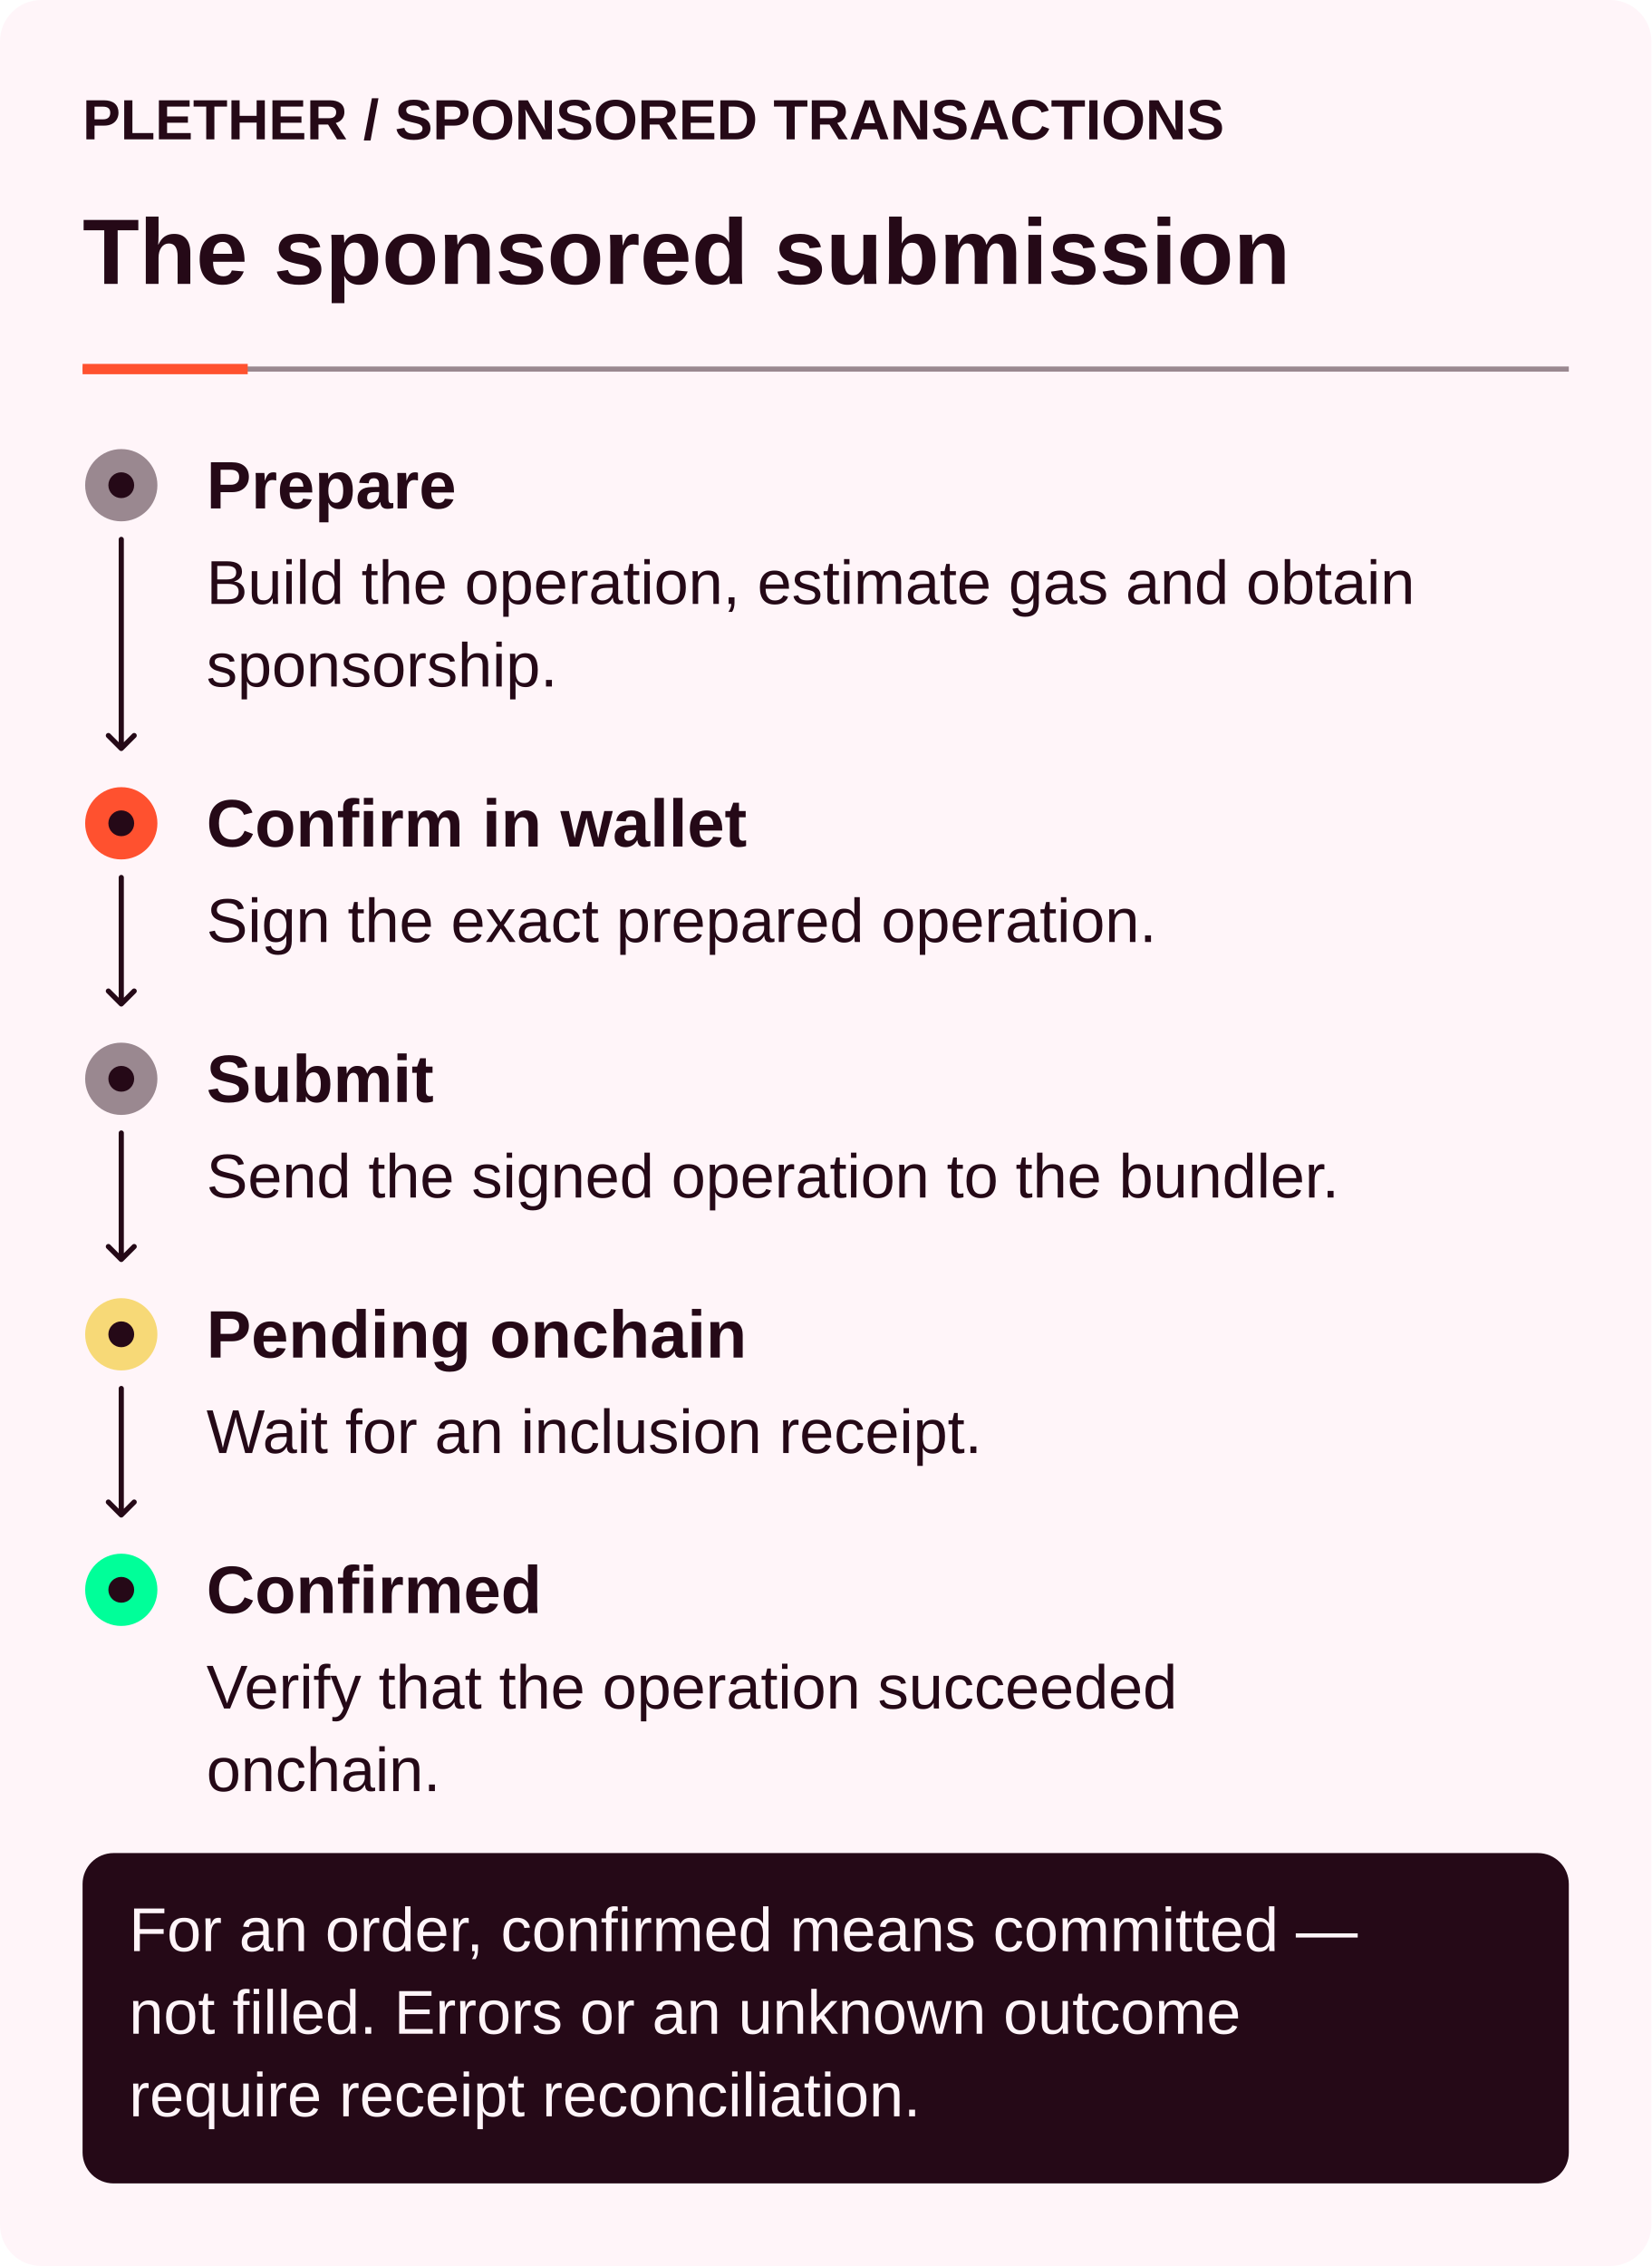
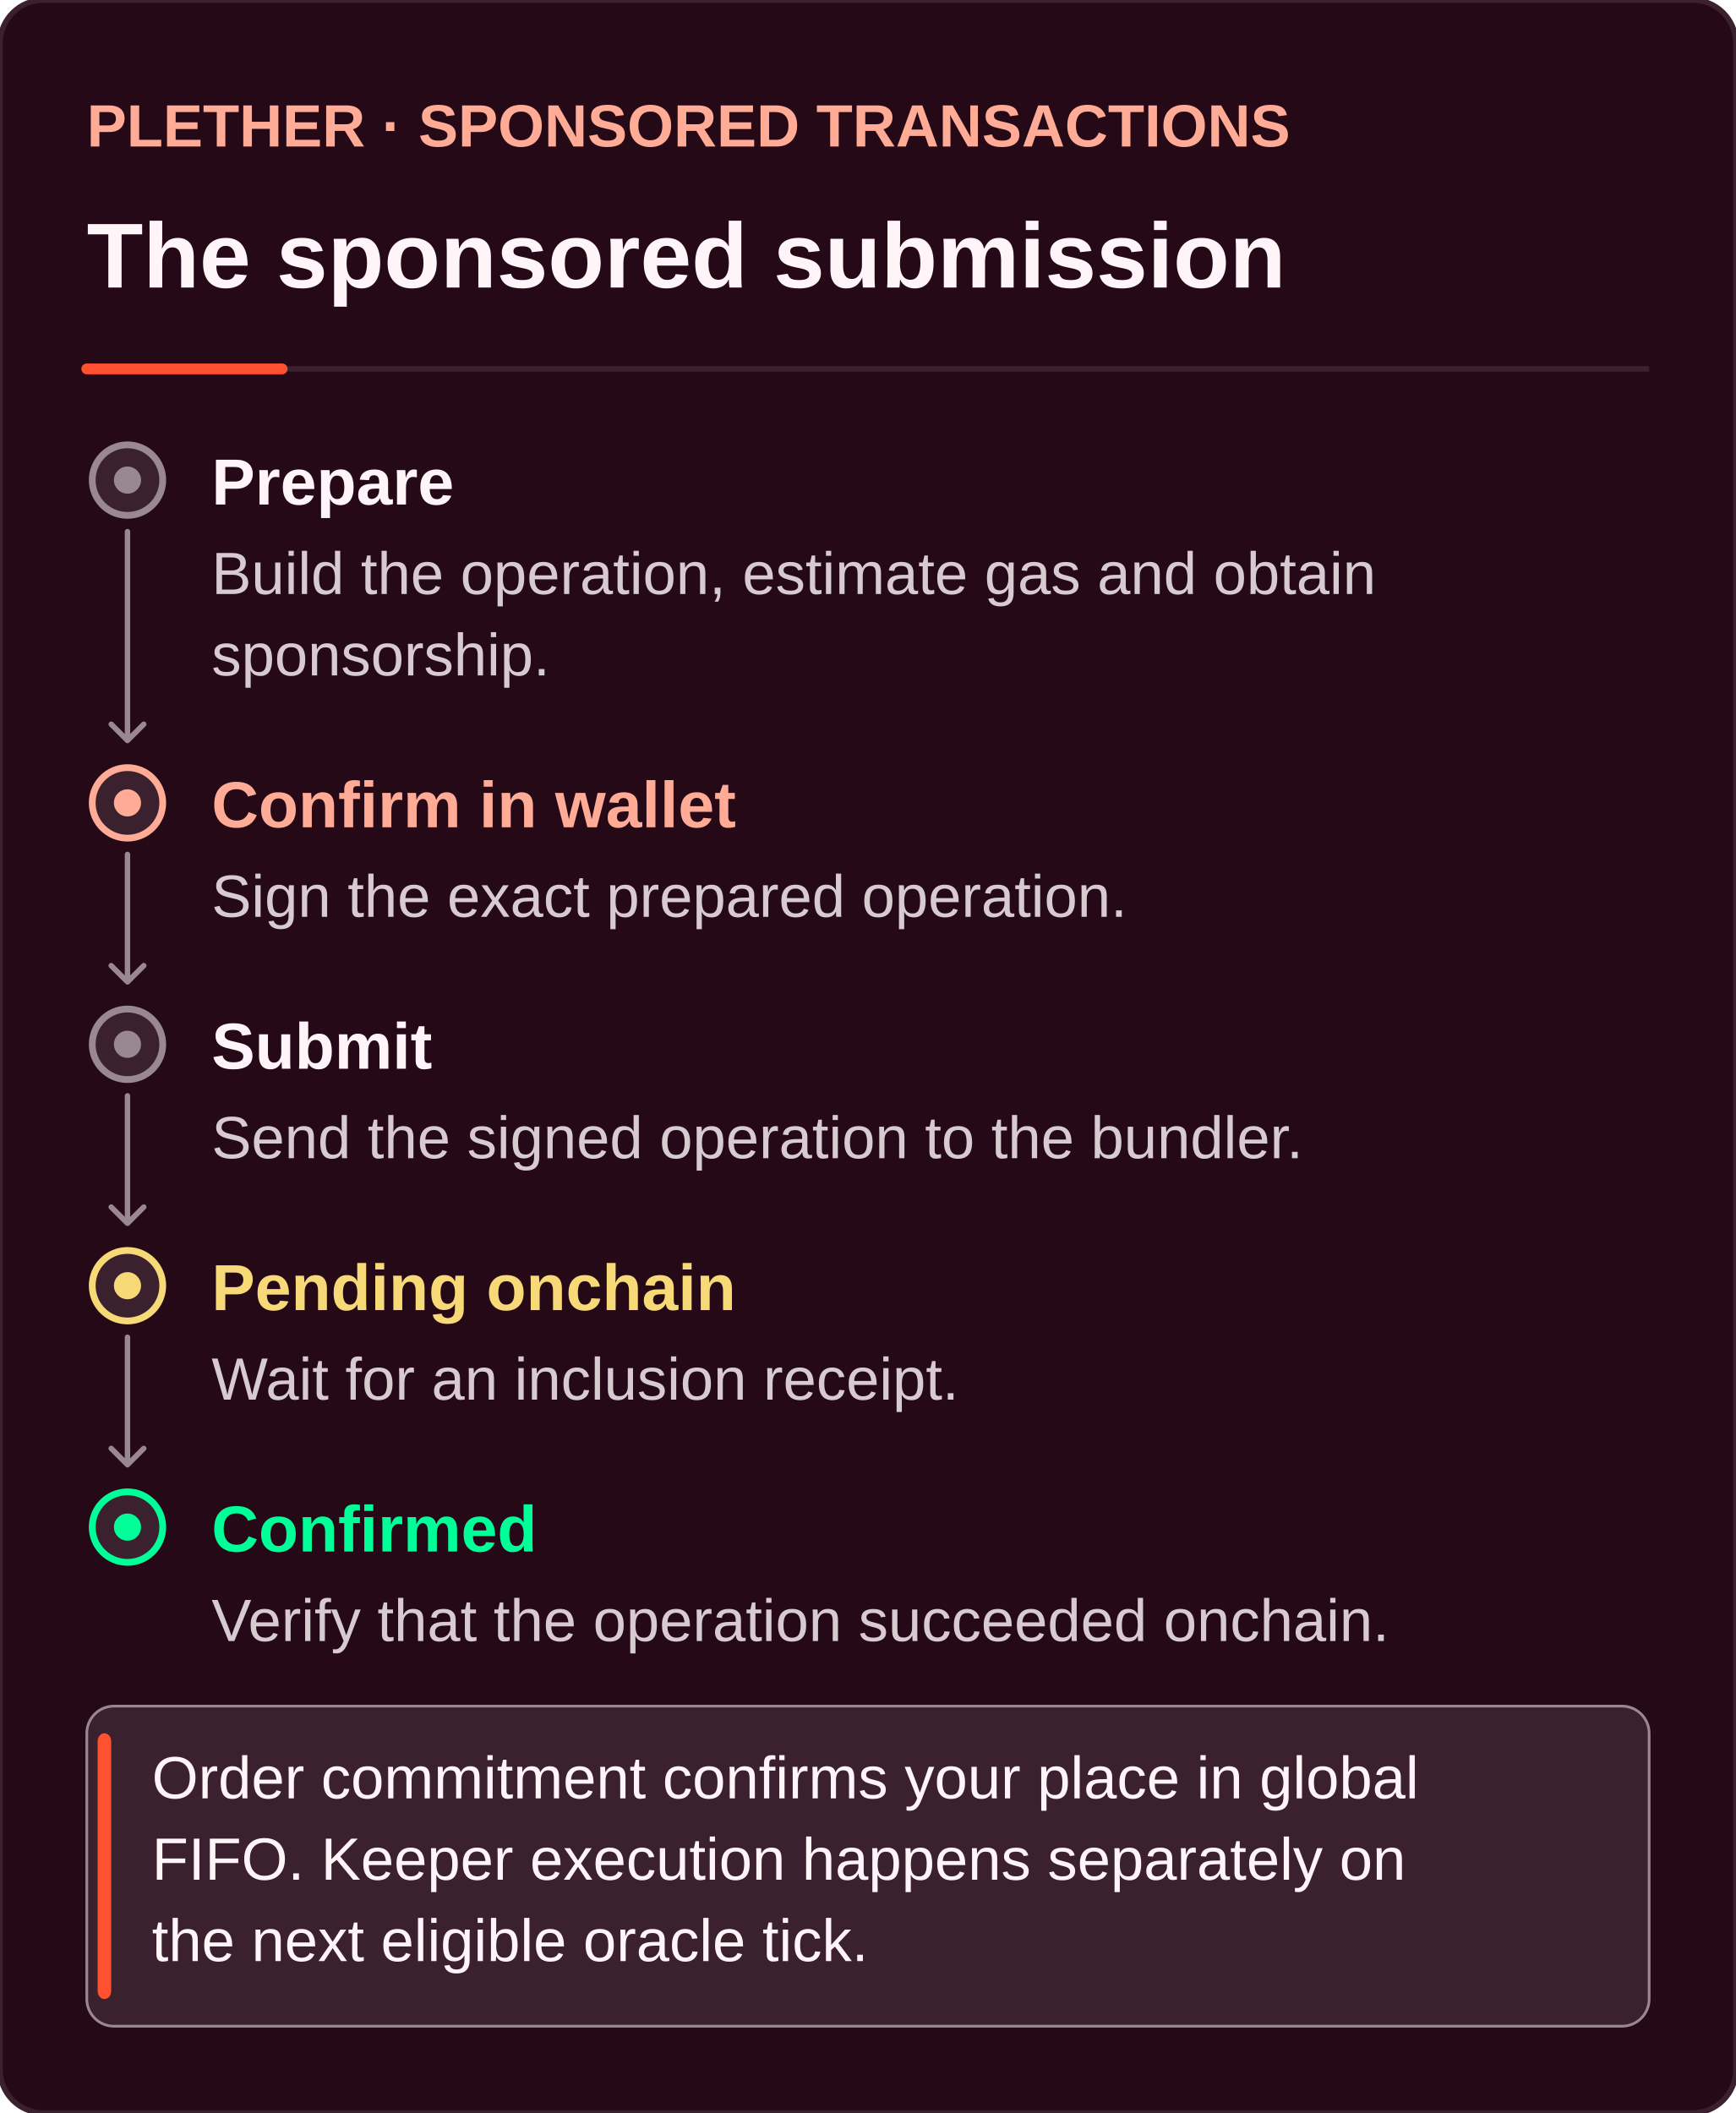
- <svg xmlns="http://www.w3.org/2000/svg" width="640" height="878" viewBox="0 0 640 878" role="img" aria-labelledby="order-sponsored-submission-lifecycle-title order-sponsored-submission-lifecycle-desc" focusable="false">
-   <style>text{font-family:Arial,Helvetica,sans-serif}</style>
-   <rect width="640" height="878" rx="16" fill="#FFF5F9" />
-   <text x="32" y="54" font-size="22" font-weight="700" fill="#250917" data-max-width="576">PLETHER / SPONSORED TRANSACTIONS</text>
-   <text x="32" y="110" font-size="36" font-weight="700" fill="#250917" data-max-width="576">The sponsored submission</text>
-   <path d="M32 143 L608 143" stroke="#9A8890" stroke-width="2" fill="none" />
-   <path d="M32 143 h64" stroke="#FF512F" stroke-width="4" fill="none" />
-   <circle cx="47" cy="188" r="14" fill="#9A8890" />
-   <circle cx="47" cy="188" r="5" fill="#250917" />
-   <text x="80" y="197" font-size="26" font-weight="700" fill="#250917" data-max-width="528">Prepare</text>
-   <text x="80" y="234" font-size="24" font-weight="400" fill="#250917" data-max-width="528">Build the operation, estimate gas and obtain</text>
-   <text x="80" y="266" font-size="24" font-weight="400" fill="#250917" data-max-width="528">sponsorship.</text>
-   <path d="M47 209 V290 m-5 -5 5 5 5 -5" stroke="#250917" stroke-width="2" stroke-linecap="round" stroke-linejoin="round" fill="none" />
-   <circle cx="47" cy="319" r="14" fill="#FF512F" />
-   <circle cx="47" cy="319" r="5" fill="#250917" />
-   <text x="80" y="328" font-size="26" font-weight="700" fill="#250917" data-max-width="528">Confirm in wallet</text>
-   <text x="80" y="365" font-size="24" font-weight="400" fill="#250917" data-max-width="528">Sign the exact prepared operation.</text>
-   <path d="M47 340 V389 m-5 -5 5 5 5 -5" stroke="#250917" stroke-width="2" stroke-linecap="round" stroke-linejoin="round" fill="none" />
-   <circle cx="47" cy="418" r="14" fill="#9A8890" />
-   <circle cx="47" cy="418" r="5" fill="#250917" />
-   <text x="80" y="427" font-size="26" font-weight="700" fill="#250917" data-max-width="528">Submit</text>
-   <text x="80" y="464" font-size="24" font-weight="400" fill="#250917" data-max-width="528">Send the signed operation to the bundler.</text>
-   <path d="M47 439 V488 m-5 -5 5 5 5 -5" stroke="#250917" stroke-width="2" stroke-linecap="round" stroke-linejoin="round" fill="none" />
-   <circle cx="47" cy="517" r="14" fill="#F7D977" />
-   <circle cx="47" cy="517" r="5" fill="#250917" />
-   <text x="80" y="526" font-size="26" font-weight="700" fill="#250917" data-max-width="528">Pending onchain</text>
-   <text x="80" y="563" font-size="24" font-weight="400" fill="#250917" data-max-width="528">Wait for an inclusion receipt.</text>
-   <path d="M47 538 V587 m-5 -5 5 5 5 -5" stroke="#250917" stroke-width="2" stroke-linecap="round" stroke-linejoin="round" fill="none" />
-   <circle cx="47" cy="616" r="14" fill="#00FF99" />
-   <circle cx="47" cy="616" r="5" fill="#250917" />
-   <text x="80" y="625" font-size="26" font-weight="700" fill="#250917" data-max-width="528">Confirmed</text>
-   <text x="80" y="662" font-size="24" font-weight="400" fill="#250917" data-max-width="528">Verify that the operation succeeded</text>
-   <text x="80" y="694" font-size="24" font-weight="400" fill="#250917" data-max-width="528">onchain.</text>
-   <rect x="32" y="718" width="576" height="128" rx="12" fill="#250917" stroke="none" />
-   <text x="50" y="756" font-size="24" font-weight="400" fill="#FFF5F9" data-max-width="540">For an order, confirmed means committed —</text>
-   <text x="50" y="788" font-size="24" font-weight="400" fill="#FFF5F9" data-max-width="540">not filled. Errors or an unknown outcome</text>
-   <text x="50" y="820" font-size="24" font-weight="400" fill="#FFF5F9" data-max-width="540">require receipt reconciliation.</text>
+ <svg xmlns="http://www.w3.org/2000/svg" width="640" height="779" viewBox="0 0 640 779" role="img" aria-labelledby="order-sponsored-submission-lifecycle-title order-sponsored-submission-lifecycle-desc" focusable="false">
+   <style>text{font-family:'Uncut Sans',-apple-system,BlinkMacSystemFont,'Segoe UI',Arial,Helvetica,sans-serif}</style>
+   <rect width="640" height="779" rx="16" fill="#250917" stroke="#3B212D" stroke-width="2" />
+   <text x="32" y="54" font-size="22" font-weight="700" fill="#FFAB96" data-max-width="576">PLETHER · SPONSORED TRANSACTIONS</text>
+   <text x="32" y="106" font-size="34" font-weight="700" fill="#FFF5F9" data-max-width="576">The sponsored submission</text>
+   <path d="M32 136 L608 136" stroke="#3B212D" stroke-width="2" fill="none" />
+   <path d="M32 136 h72" stroke="#FF512F" stroke-width="4" stroke-linecap="round" fill="none" />
+   <circle cx="47" cy="177" r="13" fill="#3B212D" stroke="#9A8890" stroke-width="2.5" />
+   <circle cx="47" cy="177" r="5" fill="#9A8890" />
+   <text x="78" y="186" font-size="24" font-weight="700" fill="#FFF5F9" data-max-width="530">Prepare</text>
+   <text x="78" y="219" font-size="22" font-weight="400" fill="#D8CBD0" data-max-width="530">Build the operation, estimate gas and obtain</text>
+   <text x="78" y="249" font-size="22" font-weight="400" fill="#D8CBD0" data-max-width="530">sponsorship.</text>
+   <path d="M47 196 V273 m-6 -6 6 6 6 -6" stroke="#9A8890" stroke-width="2" stroke-linecap="round" stroke-linejoin="round" fill="none" />
+   <circle cx="47" cy="296" r="13" fill="#3B212D" stroke="#FFAB96" stroke-width="2.5" />
+   <circle cx="47" cy="296" r="5" fill="#FFAB96" />
+   <text x="78" y="305" font-size="24" font-weight="700" fill="#FFAB96" data-max-width="530">Confirm in wallet</text>
+   <text x="78" y="338" font-size="22" font-weight="400" fill="#D8CBD0" data-max-width="530">Sign the exact prepared operation.</text>
+   <path d="M47 315 V362 m-6 -6 6 6 6 -6" stroke="#9A8890" stroke-width="2" stroke-linecap="round" stroke-linejoin="round" fill="none" />
+   <circle cx="47" cy="385" r="13" fill="#3B212D" stroke="#9A8890" stroke-width="2.5" />
+   <circle cx="47" cy="385" r="5" fill="#9A8890" />
+   <text x="78" y="394" font-size="24" font-weight="700" fill="#FFF5F9" data-max-width="530">Submit</text>
+   <text x="78" y="427" font-size="22" font-weight="400" fill="#D8CBD0" data-max-width="530">Send the signed operation to the bundler.</text>
+   <path d="M47 404 V451 m-6 -6 6 6 6 -6" stroke="#9A8890" stroke-width="2" stroke-linecap="round" stroke-linejoin="round" fill="none" />
+   <circle cx="47" cy="474" r="13" fill="#3B212D" stroke="#F7D977" stroke-width="2.5" />
+   <circle cx="47" cy="474" r="5" fill="#F7D977" />
+   <text x="78" y="483" font-size="24" font-weight="700" fill="#F7D977" data-max-width="530">Pending onchain</text>
+   <text x="78" y="516" font-size="22" font-weight="400" fill="#D8CBD0" data-max-width="530">Wait for an inclusion receipt.</text>
+   <path d="M47 493 V540 m-6 -6 6 6 6 -6" stroke="#9A8890" stroke-width="2" stroke-linecap="round" stroke-linejoin="round" fill="none" />
+   <circle cx="47" cy="563" r="13" fill="#3B212D" stroke="#00FF99" stroke-width="2.5" />
+   <circle cx="47" cy="563" r="5" fill="#00FF99" />
+   <text x="78" y="572" font-size="24" font-weight="700" fill="#00FF99" data-max-width="530">Confirmed</text>
+   <text x="78" y="605" font-size="22" font-weight="400" fill="#D8CBD0" data-max-width="530">Verify that the operation succeeded onchain.</text>
+   <rect x="32" y="629" width="576" height="118" rx="10" fill="#3B212D" stroke="#9A8890" stroke-width="1" />
+   <rect x="36" y="639" width="5" height="98" rx="3" fill="#FF512F" stroke="none" />
+   <text x="56" y="663" font-size="22" font-weight="400" fill="#FFF5F9" data-max-width="532">Order commitment confirms your place in global</text>
+   <text x="56" y="693" font-size="22" font-weight="400" fill="#FFF5F9" data-max-width="532">FIFO. Keeper execution happens separately on</text>
+   <text x="56" y="723" font-size="22" font-weight="400" fill="#FFF5F9" data-max-width="532">the next eligible oracle tick.</text>
</svg>
